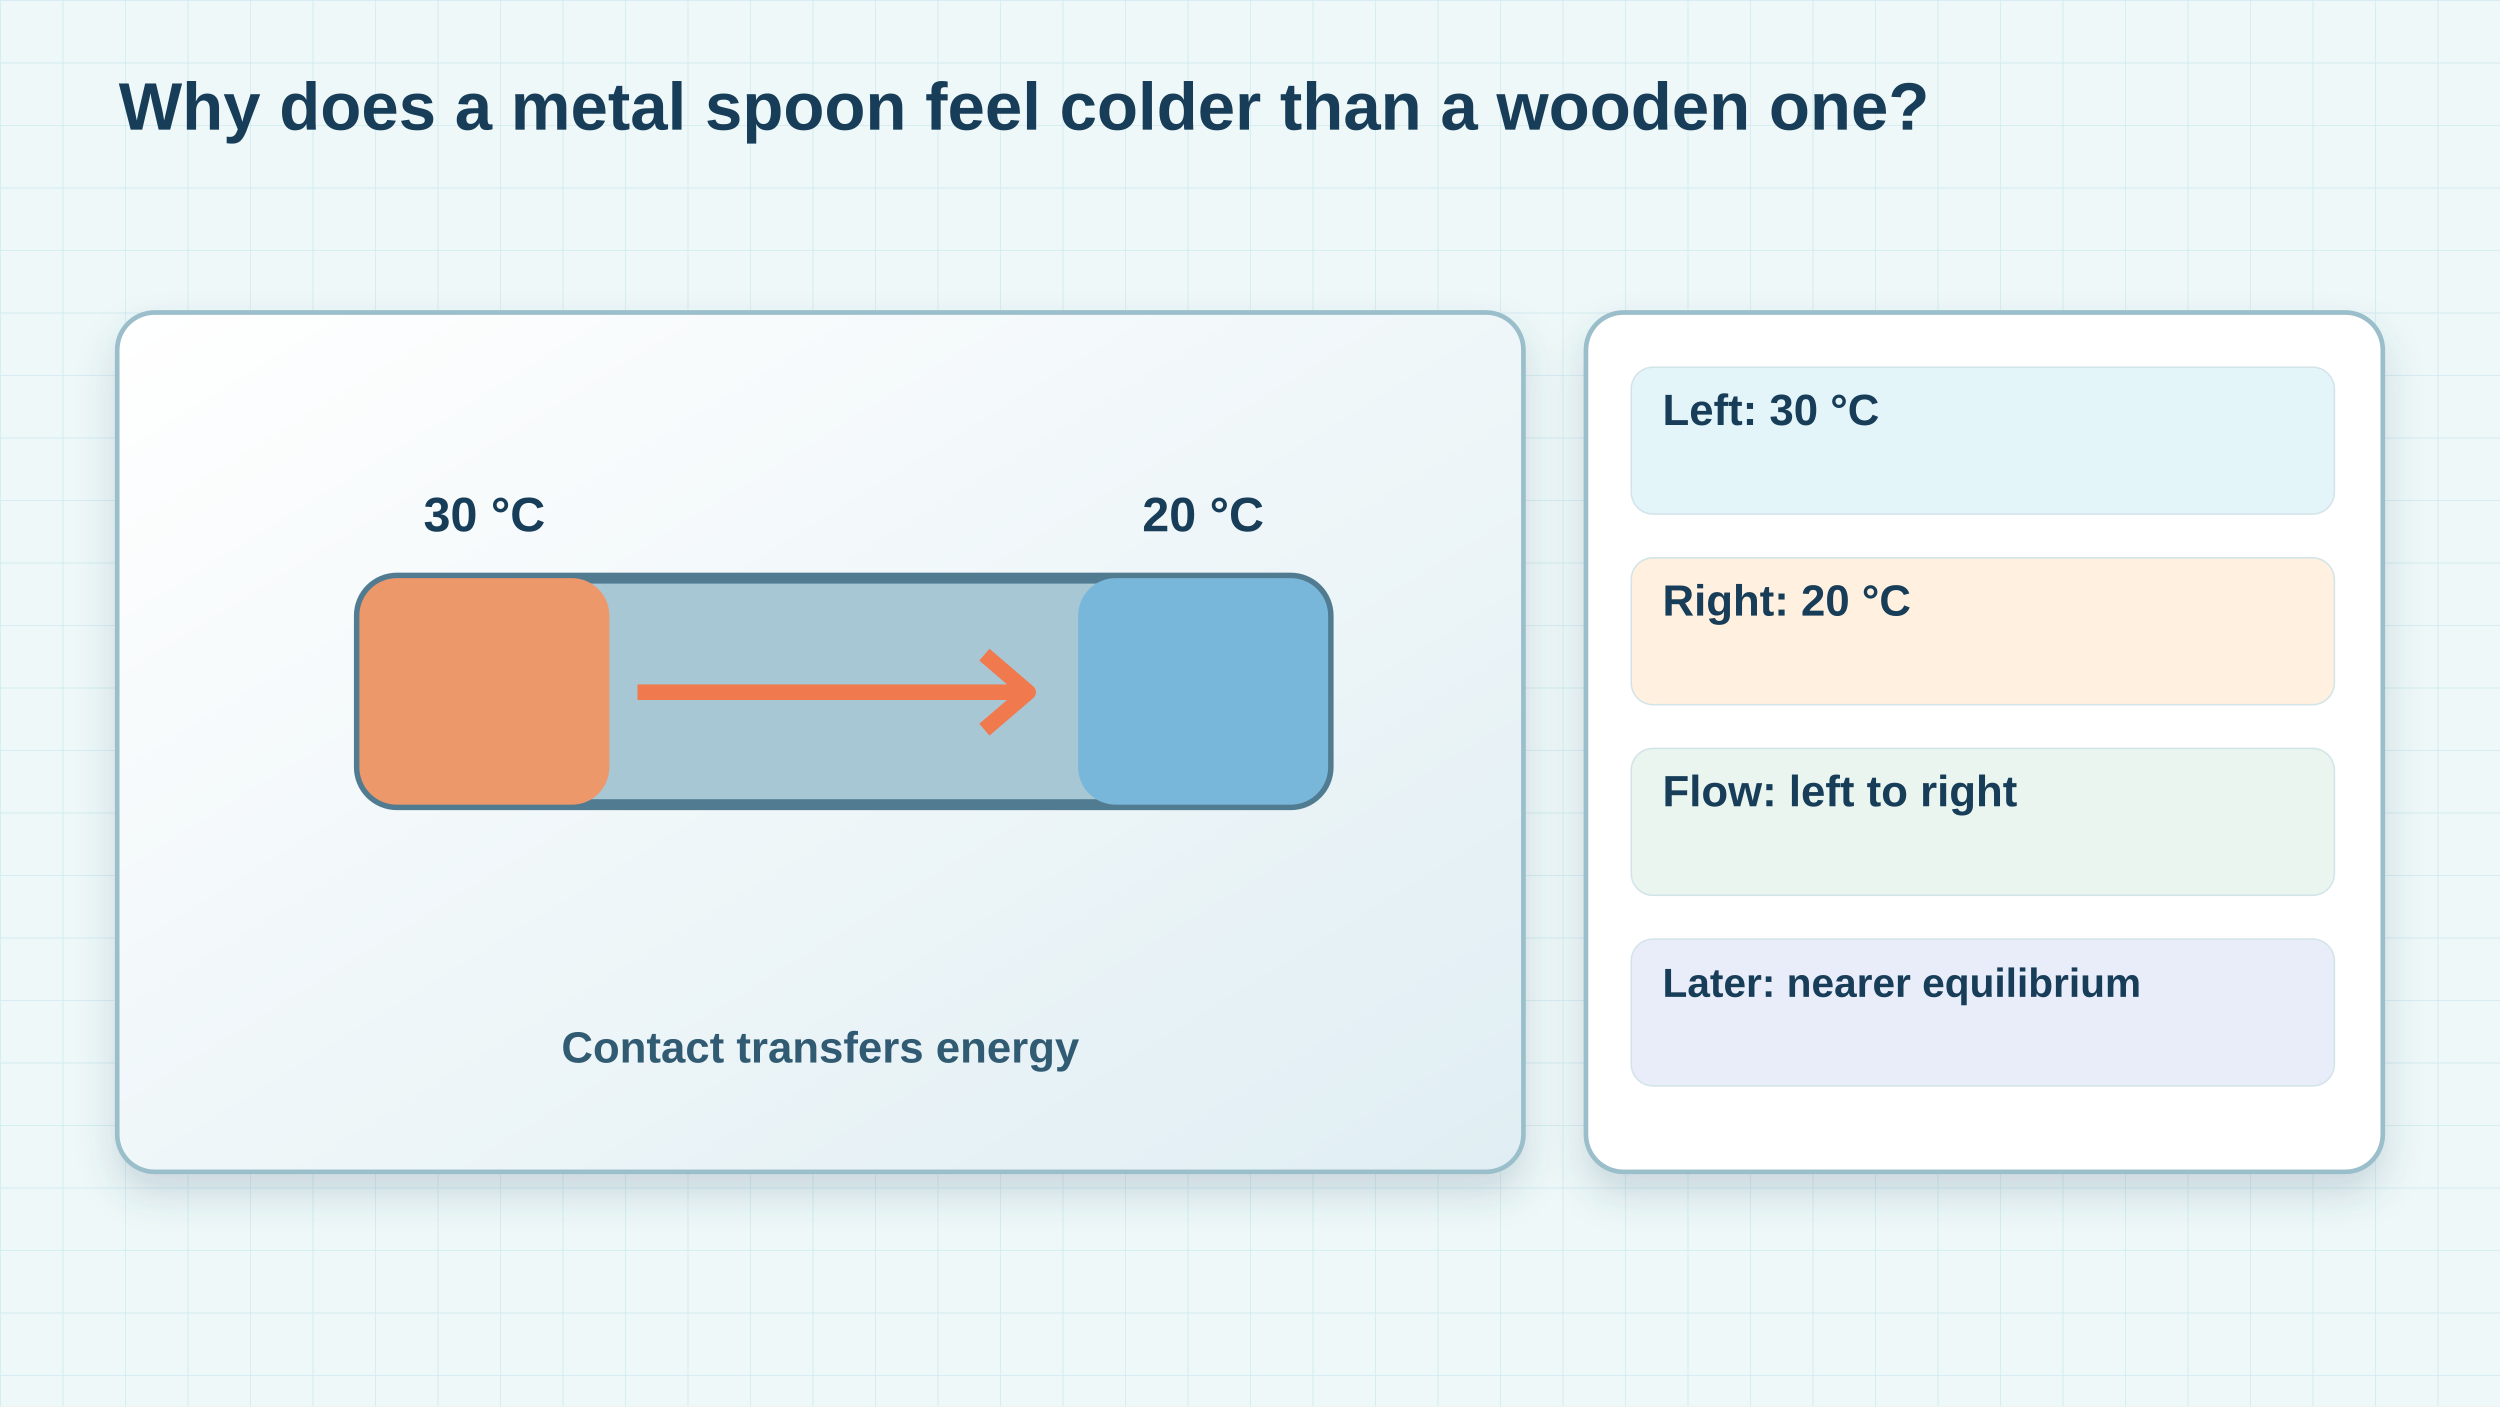
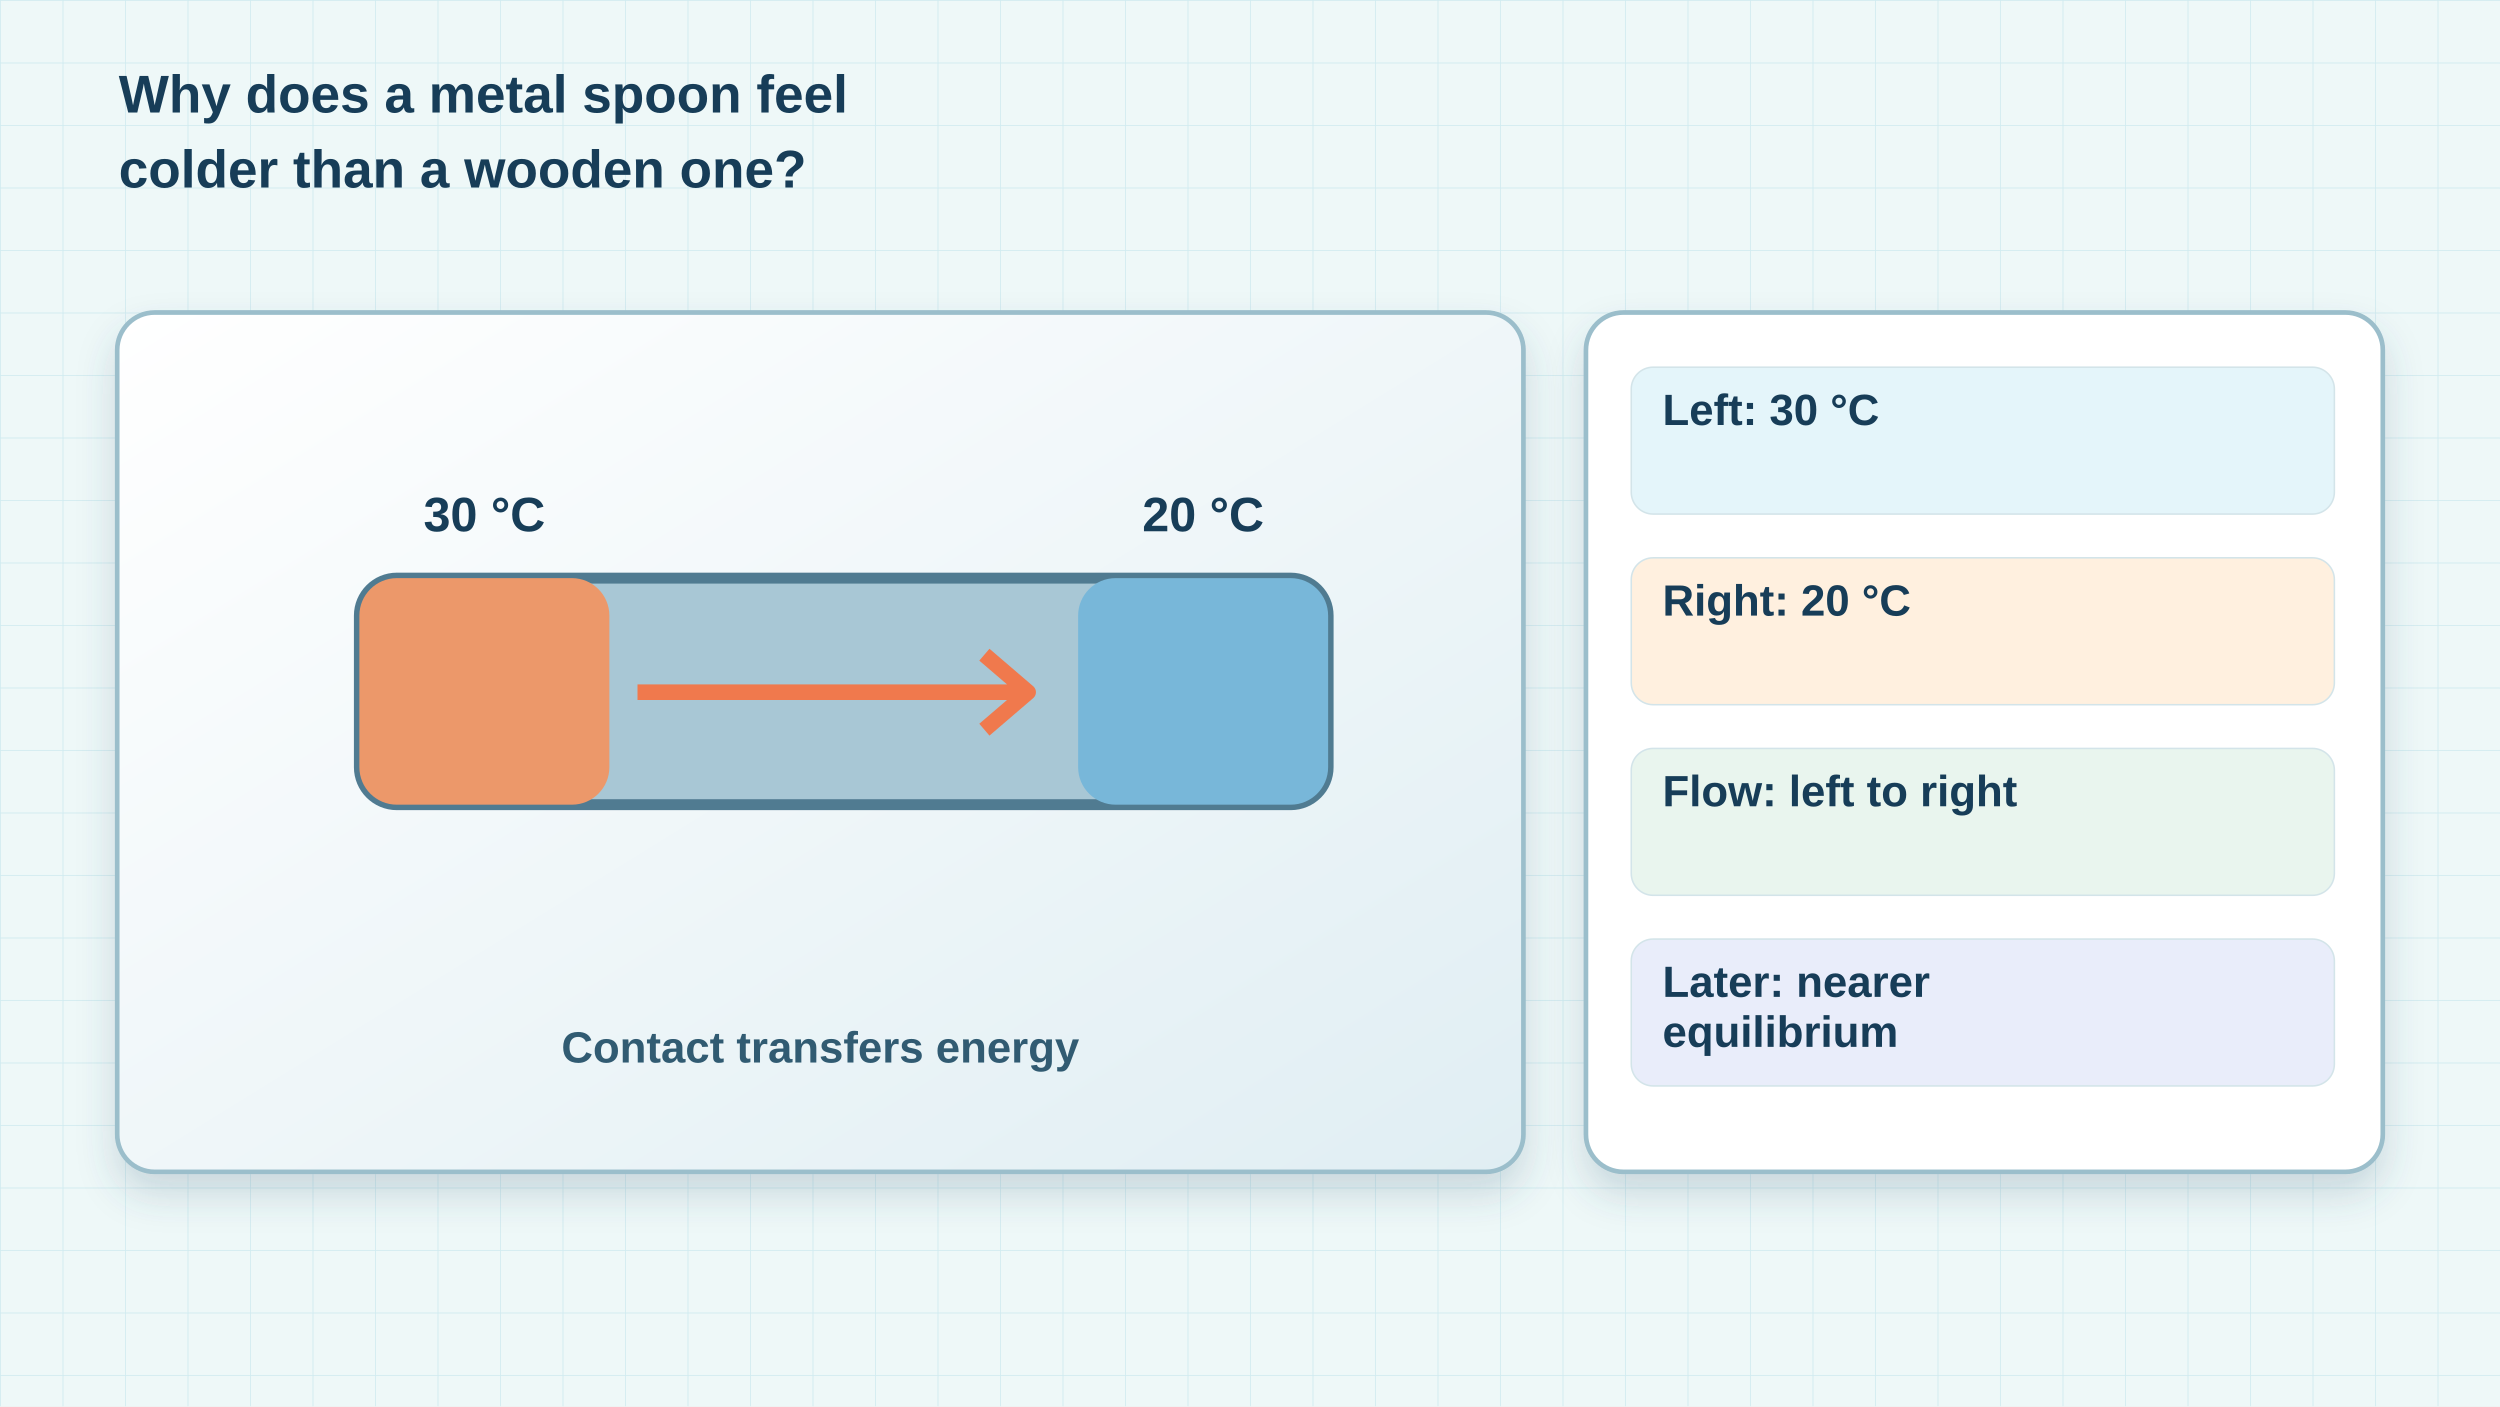
<svg xmlns="http://www.w3.org/2000/svg" width="1600" height="900" viewBox="0 0 1600 900" role="img" aria-labelledby="title desc">
  <defs>
    <pattern id="grid" width="40" height="40" patternUnits="userSpaceOnUse">
      <path d="M40 0H0V40" fill="none" stroke="#cfebf0" />
    </pattern>
    <filter id="shadow" x="-20%" y="-20%" width="150%" height="160%">
      <feDropShadow dx="0" dy="13" stdDeviation="12" flood-color="#375b74" flood-opacity=".2" />
    </filter>
    <linearGradient id="card" x2="1" y2="1">
      <stop stop-color="#fff" />
      <stop offset="1" stop-color="#e0eef3" />
    </linearGradient>
  </defs>
  <rect width="1600" height="900" fill="#eef8f8" />
  <rect width="1600" height="900" fill="url(#grid)" />
  <rect x="75" y="200" width="900" height="550" rx="24" fill="url(#card)" stroke="#9bbecb" stroke-width="3" filter="url(#shadow)" />
  <rect x="1015" y="200" width="510" height="550" rx="24" fill="#fff" stroke="#9bbecb" stroke-width="3" filter="url(#shadow)" />
-   <text x="76" y="83" text-anchor="start" font-family="Arial,sans-serif" font-weight="650" font-size="43" fill="#173d58">Why does a metal spoon feel colder than a wooden one?</text>
+   <text x="76" y="72" text-anchor="start" font-family="Arial,sans-serif" font-weight="650" font-size="34" fill="#173d58">Why does a metal spoon feel</text>
+   <text x="76" y="120" text-anchor="start" font-family="Arial,sans-serif" font-weight="650" font-size="34" fill="#173d58">colder than a wooden one?</text>
  <rect x="1044" y="235" width="450" height="94" rx="14" fill="#e4f5fa" stroke="#d3e4e9" />
  <text x="1064" y="272" text-anchor="start" font-family="Arial,sans-serif" font-weight="650" font-size="28" fill="#173d58">Left: 30 °C</text>
  <rect x="1044" y="357" width="450" height="94" rx="14" fill="#fff0df" stroke="#d3e4e9" />
  <text x="1064" y="394" text-anchor="start" font-family="Arial,sans-serif" font-weight="650" font-size="28" fill="#173d58">Right: 20 °C</text>
  <rect x="1044" y="479" width="450" height="94" rx="14" fill="#e9f5ee" stroke="#d3e4e9" />
  <text x="1064" y="516" text-anchor="start" font-family="Arial,sans-serif" font-weight="650" font-size="28" fill="#173d58">Flow: left to right</text>
  <rect x="1044" y="601" width="450" height="94" rx="14" fill="#e9edfa" stroke="#d3e4e9" />
-   <text x="1064" y="638" text-anchor="start" font-family="Arial,sans-serif" font-weight="650" font-size="26" fill="#173d58">Later: nearer equilibrium</text>
+   <text x="1064" y="638" text-anchor="start" font-family="Arial,sans-serif" font-weight="650" font-size="28" fill="#173d58">Later: nearer</text>
+   <text x="1064" y="670" text-anchor="start" font-family="Arial,sans-serif" font-weight="650" font-size="28" fill="#173d58">equilibrium</text>
  <rect x="230" y="370" width="620" height="145" rx="24" fill="#a8c7d5" stroke="#507b91" stroke-width="7" />
  <rect x="230" y="370" width="160" height="145" rx="24" fill="#ec986a" />
  <rect x="690" y="370" width="160" height="145" rx="24" fill="#78b7d9" />
  <path d="M408 443h250m-28-24 28 24-28 24" fill="none" stroke="#f0794d" stroke-width="10" stroke-linejoin="round" />
  <text x="310" y="340" text-anchor="middle" font-family="Arial,sans-serif" font-weight="650" font-size="31" fill="#173d58">30 °C</text>
  <text x="770" y="340" text-anchor="middle" font-family="Arial,sans-serif" font-weight="650" font-size="31" fill="#173d58">20 °C</text>
  <text x="525" y="680" text-anchor="middle" font-family="Arial,sans-serif" font-weight="650" font-size="28" fill="#315b72">Contact transfers energy</text>
</svg>
